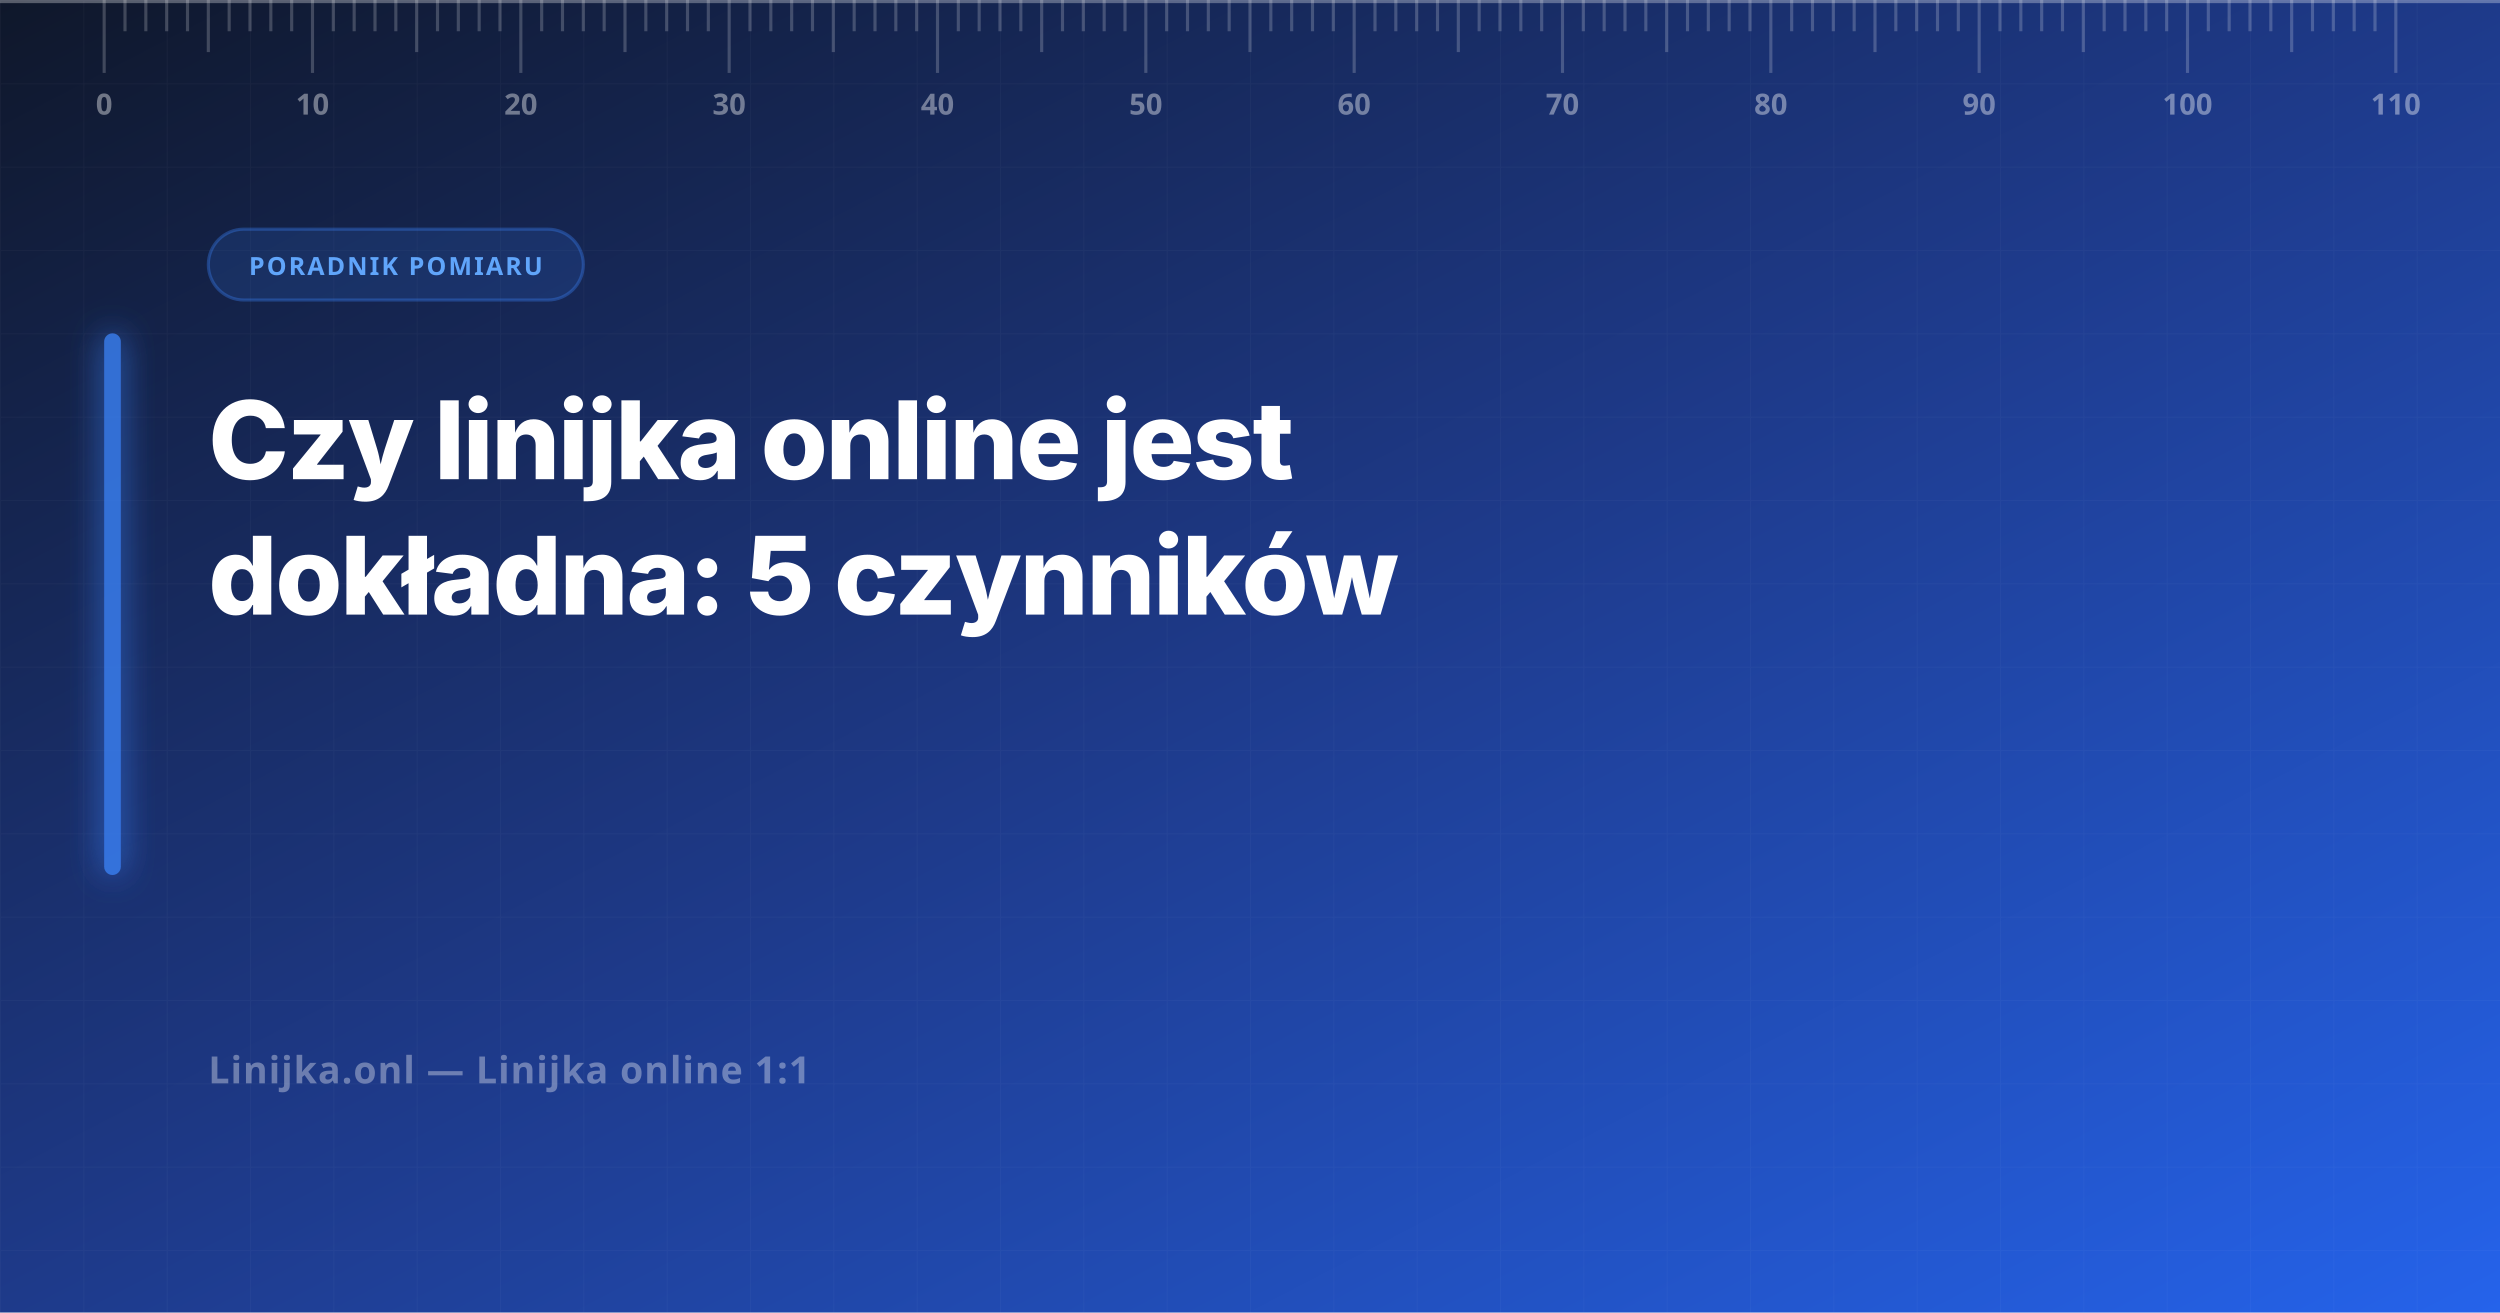
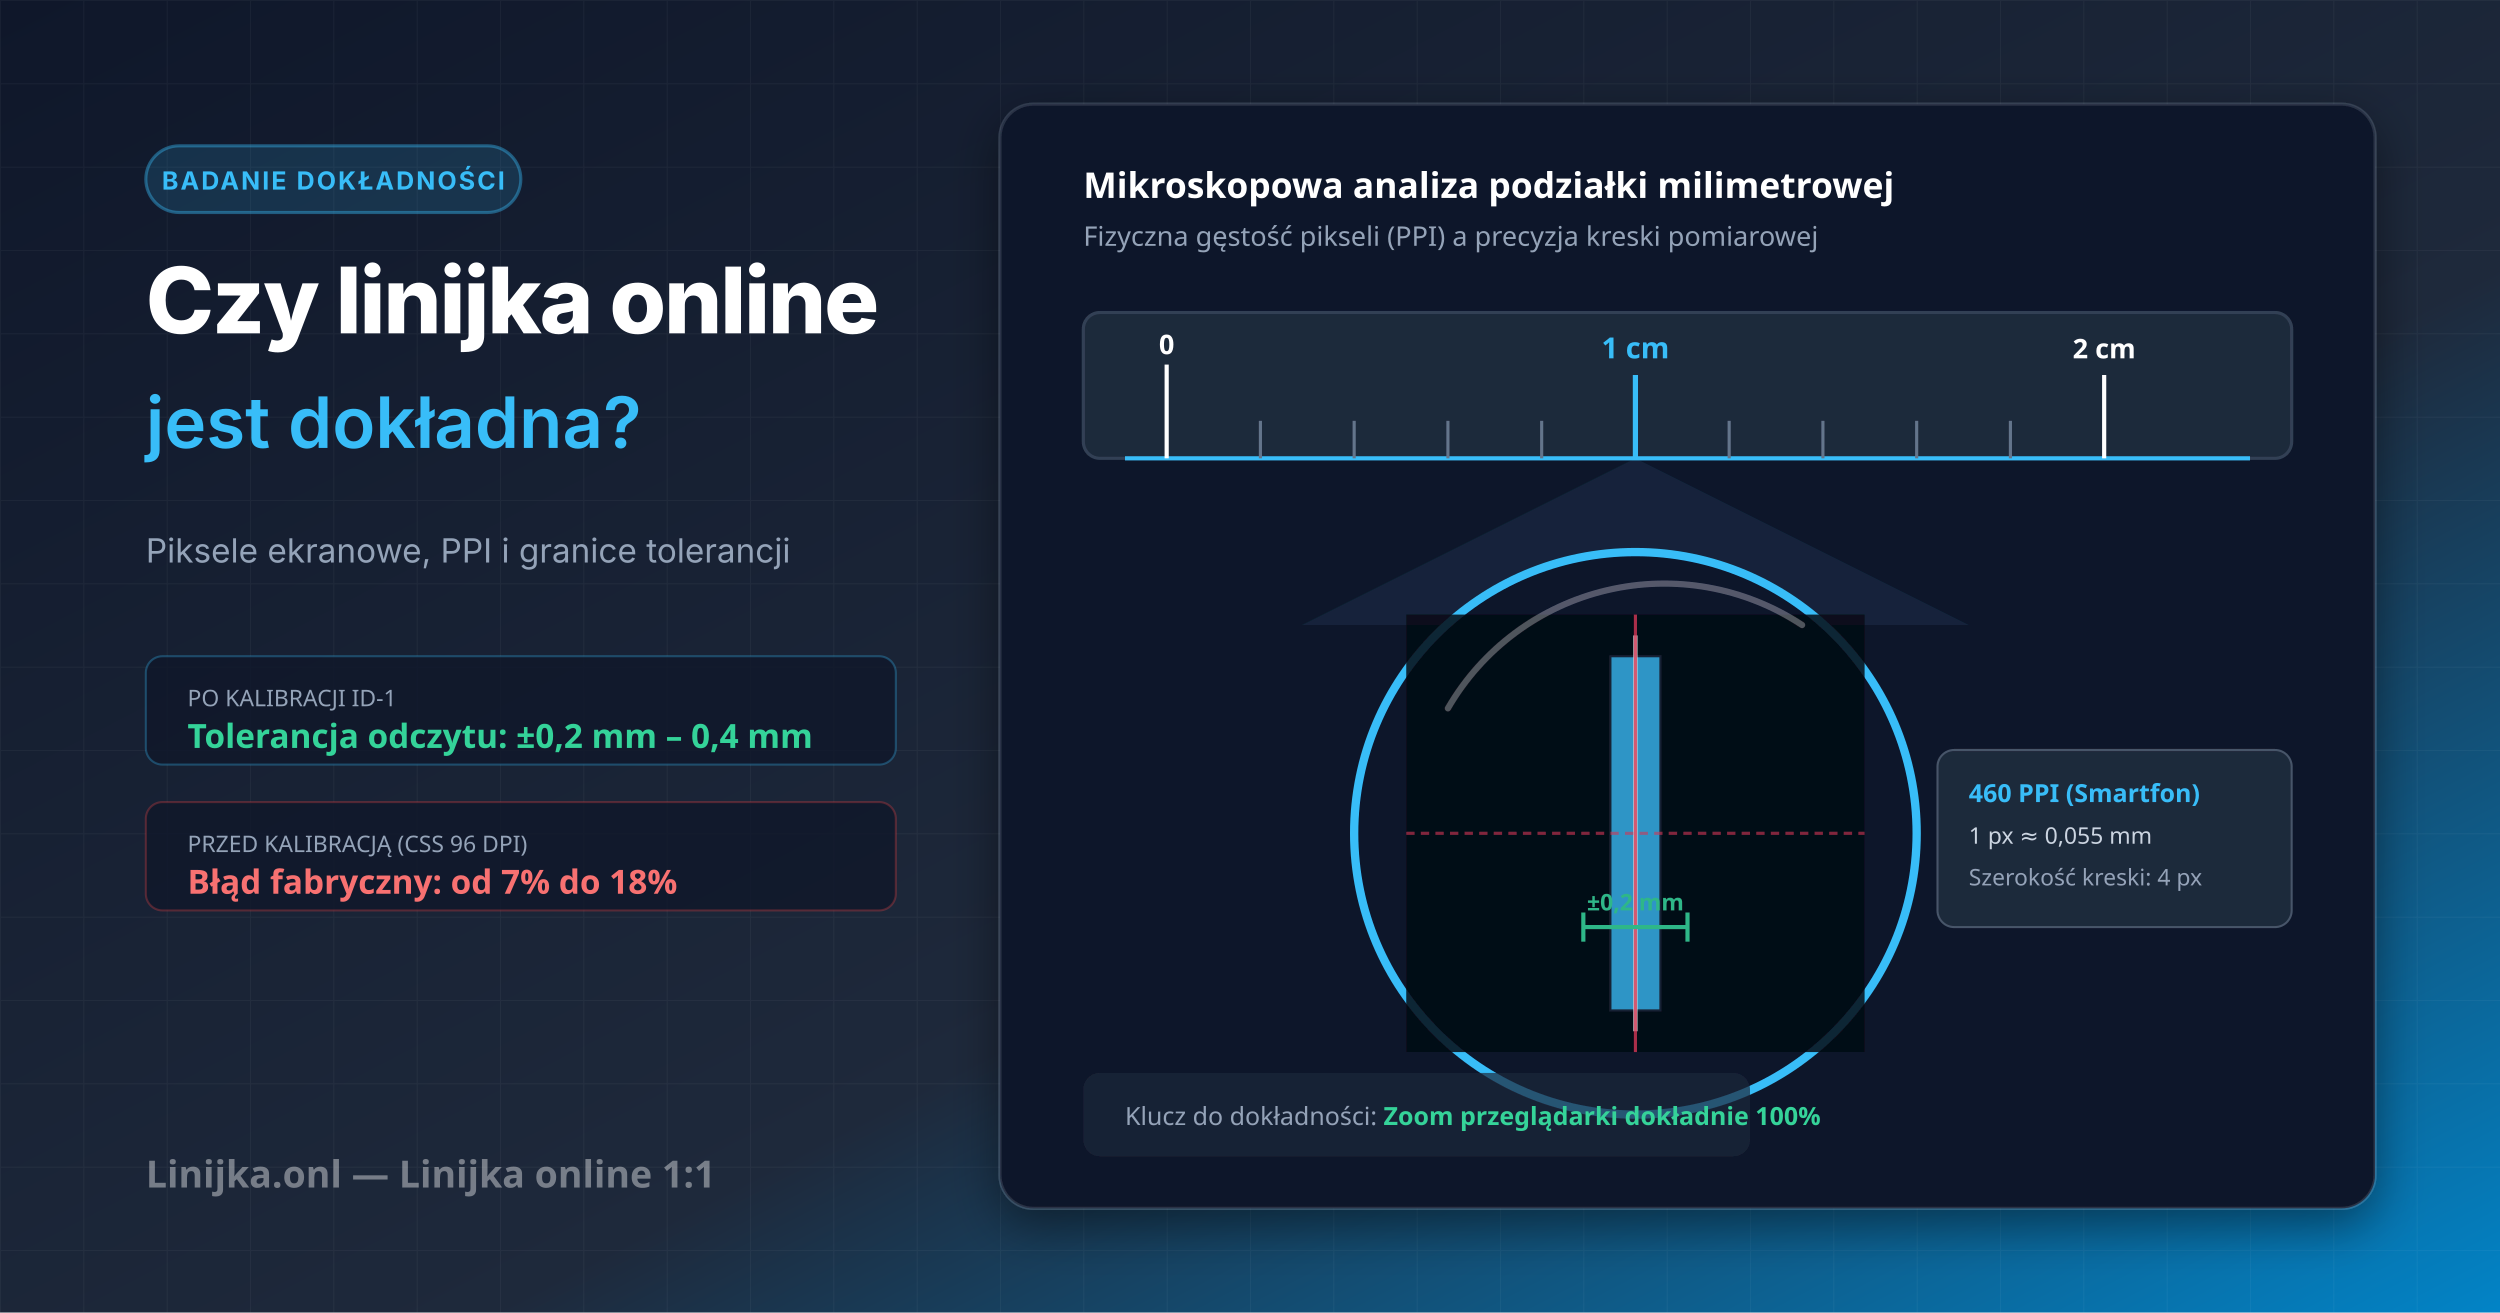
<svg xmlns="http://www.w3.org/2000/svg" viewBox="0 0 1200 630" width="1200" height="630">
  <defs>
-     <linearGradient id="grad" x1="0%" y1="0%" x2="100%" y2="100%">
-       <stop offset="0%" style="stop-color:#0F172A;stop-opacity:1" />
-       <stop offset="50%" style="stop-color:#1E3A8A;stop-opacity:1" />
-       <stop offset="100%" style="stop-color:#2563EB;stop-opacity:1" />
+     <linearGradient id="bg-grad-acc" x1="0%" y1="0%" x2="100%" y2="100%">
+       <stop offset="0%" stop-color="#0F172A" />
+       <stop offset="60%" stop-color="#1E293B" />
+       <stop offset="100%" stop-color="#0284C7" />
    </linearGradient>
-     <pattern id="grid" width="40" height="40" patternUnits="userSpaceOnUse">
-       <path d="M 40 0 L 0 0 0 40" fill="none" stroke="rgba(255,255,255,0.03)" stroke-width="1" />
+     <pattern id="grid-acc" width="40" height="40" patternUnits="userSpaceOnUse">
+       <path d="M 40 0 L 0 0 0 40" fill="none" stroke="rgba(255,255,255,0.04)" stroke-width="1" />
    </pattern>
+     <filter id="shadow-acc" x="-10%" y="-10%" width="120%" height="120%">
+       <feDropShadow dx="0" dy="8" stdDeviation="12" flood-color="#000" flood-opacity="0.45" />
+     </filter>
  </defs>
-   <rect width="100%" height="100%" fill="url(#grad)" />
-   <rect width="100%" height="100%" fill="url(#grid)" />
-   <g>
-     <line x1="0" y1="0" x2="1200" y2="0" stroke="rgba(255,255,255,0.3)" stroke-width="3" />
-     <text x="50" y="55" fill="rgba(255,255,255,0.4)" font-family="system-ui, sans-serif" font-size="14" font-weight="600" text-anchor="middle">0</text>
-     <line x1="50" y1="0" x2="50" y2="35" stroke="rgba(255,255,255,0.2)" stroke-width="1.5" />
-     <line x1="60" y1="0" x2="60" y2="15" stroke="rgba(255,255,255,0.2)" stroke-width="1.5" />
-     <line x1="70" y1="0" x2="70" y2="15" stroke="rgba(255,255,255,0.2)" stroke-width="1.5" />
-     <line x1="80" y1="0" x2="80" y2="15" stroke="rgba(255,255,255,0.2)" stroke-width="1.5" />
-     <line x1="90" y1="0" x2="90" y2="15" stroke="rgba(255,255,255,0.2)" stroke-width="1.5" />
-     <line x1="100" y1="0" x2="100" y2="25" stroke="rgba(255,255,255,0.2)" stroke-width="1.5" />
-     <line x1="110" y1="0" x2="110" y2="15" stroke="rgba(255,255,255,0.2)" stroke-width="1.5" />
-     <line x1="120" y1="0" x2="120" y2="15" stroke="rgba(255,255,255,0.2)" stroke-width="1.5" />
-     <line x1="130" y1="0" x2="130" y2="15" stroke="rgba(255,255,255,0.2)" stroke-width="1.5" />
-     <line x1="140" y1="0" x2="140" y2="15" stroke="rgba(255,255,255,0.2)" stroke-width="1.5" />
-     <text x="150" y="55" fill="rgba(255,255,255,0.4)" font-family="system-ui, sans-serif" font-size="14" font-weight="600" text-anchor="middle">10</text>
-     <line x1="150" y1="0" x2="150" y2="35" stroke="rgba(255,255,255,0.2)" stroke-width="1.5" />
-     <line x1="160" y1="0" x2="160" y2="15" stroke="rgba(255,255,255,0.2)" stroke-width="1.5" />
-     <line x1="170" y1="0" x2="170" y2="15" stroke="rgba(255,255,255,0.2)" stroke-width="1.5" />
-     <line x1="180" y1="0" x2="180" y2="15" stroke="rgba(255,255,255,0.2)" stroke-width="1.5" />
-     <line x1="190" y1="0" x2="190" y2="15" stroke="rgba(255,255,255,0.2)" stroke-width="1.5" />
-     <line x1="200" y1="0" x2="200" y2="25" stroke="rgba(255,255,255,0.2)" stroke-width="1.5" />
-     <line x1="210" y1="0" x2="210" y2="15" stroke="rgba(255,255,255,0.2)" stroke-width="1.5" />
-     <line x1="220" y1="0" x2="220" y2="15" stroke="rgba(255,255,255,0.2)" stroke-width="1.5" />
-     <line x1="230" y1="0" x2="230" y2="15" stroke="rgba(255,255,255,0.2)" stroke-width="1.5" />
-     <line x1="240" y1="0" x2="240" y2="15" stroke="rgba(255,255,255,0.2)" stroke-width="1.5" />
-     <text x="250" y="55" fill="rgba(255,255,255,0.4)" font-family="system-ui, sans-serif" font-size="14" font-weight="600" text-anchor="middle">20</text>
-     <line x1="250" y1="0" x2="250" y2="35" stroke="rgba(255,255,255,0.2)" stroke-width="1.5" />
-     <line x1="260" y1="0" x2="260" y2="15" stroke="rgba(255,255,255,0.2)" stroke-width="1.5" />
-     <line x1="270" y1="0" x2="270" y2="15" stroke="rgba(255,255,255,0.2)" stroke-width="1.5" />
-     <line x1="280" y1="0" x2="280" y2="15" stroke="rgba(255,255,255,0.2)" stroke-width="1.5" />
-     <line x1="290" y1="0" x2="290" y2="15" stroke="rgba(255,255,255,0.2)" stroke-width="1.5" />
-     <line x1="300" y1="0" x2="300" y2="25" stroke="rgba(255,255,255,0.2)" stroke-width="1.5" />
-     <line x1="310" y1="0" x2="310" y2="15" stroke="rgba(255,255,255,0.2)" stroke-width="1.5" />
-     <line x1="320" y1="0" x2="320" y2="15" stroke="rgba(255,255,255,0.2)" stroke-width="1.5" />
-     <line x1="330" y1="0" x2="330" y2="15" stroke="rgba(255,255,255,0.2)" stroke-width="1.5" />
-     <line x1="340" y1="0" x2="340" y2="15" stroke="rgba(255,255,255,0.2)" stroke-width="1.5" />
-     <text x="350" y="55" fill="rgba(255,255,255,0.4)" font-family="system-ui, sans-serif" font-size="14" font-weight="600" text-anchor="middle">30</text>
-     <line x1="350" y1="0" x2="350" y2="35" stroke="rgba(255,255,255,0.2)" stroke-width="1.5" />
-     <line x1="360" y1="0" x2="360" y2="15" stroke="rgba(255,255,255,0.2)" stroke-width="1.5" />
-     <line x1="370" y1="0" x2="370" y2="15" stroke="rgba(255,255,255,0.2)" stroke-width="1.5" />
-     <line x1="380" y1="0" x2="380" y2="15" stroke="rgba(255,255,255,0.2)" stroke-width="1.5" />
-     <line x1="390" y1="0" x2="390" y2="15" stroke="rgba(255,255,255,0.2)" stroke-width="1.5" />
-     <line x1="400" y1="0" x2="400" y2="25" stroke="rgba(255,255,255,0.2)" stroke-width="1.5" />
-     <line x1="410" y1="0" x2="410" y2="15" stroke="rgba(255,255,255,0.2)" stroke-width="1.5" />
-     <line x1="420" y1="0" x2="420" y2="15" stroke="rgba(255,255,255,0.2)" stroke-width="1.5" />
-     <line x1="430" y1="0" x2="430" y2="15" stroke="rgba(255,255,255,0.2)" stroke-width="1.5" />
-     <line x1="440" y1="0" x2="440" y2="15" stroke="rgba(255,255,255,0.2)" stroke-width="1.5" />
-     <text x="450" y="55" fill="rgba(255,255,255,0.4)" font-family="system-ui, sans-serif" font-size="14" font-weight="600" text-anchor="middle">40</text>
-     <line x1="450" y1="0" x2="450" y2="35" stroke="rgba(255,255,255,0.2)" stroke-width="1.5" />
-     <line x1="460" y1="0" x2="460" y2="15" stroke="rgba(255,255,255,0.2)" stroke-width="1.5" />
-     <line x1="470" y1="0" x2="470" y2="15" stroke="rgba(255,255,255,0.2)" stroke-width="1.5" />
-     <line x1="480" y1="0" x2="480" y2="15" stroke="rgba(255,255,255,0.2)" stroke-width="1.5" />
-     <line x1="490" y1="0" x2="490" y2="15" stroke="rgba(255,255,255,0.2)" stroke-width="1.5" />
-     <line x1="500" y1="0" x2="500" y2="25" stroke="rgba(255,255,255,0.2)" stroke-width="1.5" />
-     <line x1="510" y1="0" x2="510" y2="15" stroke="rgba(255,255,255,0.2)" stroke-width="1.5" />
-     <line x1="520" y1="0" x2="520" y2="15" stroke="rgba(255,255,255,0.2)" stroke-width="1.5" />
-     <line x1="530" y1="0" x2="530" y2="15" stroke="rgba(255,255,255,0.2)" stroke-width="1.5" />
-     <line x1="540" y1="0" x2="540" y2="15" stroke="rgba(255,255,255,0.2)" stroke-width="1.5" />
-     <text x="550" y="55" fill="rgba(255,255,255,0.4)" font-family="system-ui, sans-serif" font-size="14" font-weight="600" text-anchor="middle">50</text>
-     <line x1="550" y1="0" x2="550" y2="35" stroke="rgba(255,255,255,0.2)" stroke-width="1.5" />
-     <line x1="560" y1="0" x2="560" y2="15" stroke="rgba(255,255,255,0.2)" stroke-width="1.5" />
-     <line x1="570" y1="0" x2="570" y2="15" stroke="rgba(255,255,255,0.2)" stroke-width="1.5" />
-     <line x1="580" y1="0" x2="580" y2="15" stroke="rgba(255,255,255,0.2)" stroke-width="1.5" />
-     <line x1="590" y1="0" x2="590" y2="15" stroke="rgba(255,255,255,0.2)" stroke-width="1.5" />
-     <line x1="600" y1="0" x2="600" y2="25" stroke="rgba(255,255,255,0.2)" stroke-width="1.5" />
-     <line x1="610" y1="0" x2="610" y2="15" stroke="rgba(255,255,255,0.2)" stroke-width="1.5" />
-     <line x1="620" y1="0" x2="620" y2="15" stroke="rgba(255,255,255,0.2)" stroke-width="1.5" />
-     <line x1="630" y1="0" x2="630" y2="15" stroke="rgba(255,255,255,0.2)" stroke-width="1.5" />
-     <line x1="640" y1="0" x2="640" y2="15" stroke="rgba(255,255,255,0.2)" stroke-width="1.5" />
-     <text x="650" y="55" fill="rgba(255,255,255,0.4)" font-family="system-ui, sans-serif" font-size="14" font-weight="600" text-anchor="middle">60</text>
-     <line x1="650" y1="0" x2="650" y2="35" stroke="rgba(255,255,255,0.2)" stroke-width="1.5" />
-     <line x1="660" y1="0" x2="660" y2="15" stroke="rgba(255,255,255,0.2)" stroke-width="1.5" />
-     <line x1="670" y1="0" x2="670" y2="15" stroke="rgba(255,255,255,0.2)" stroke-width="1.5" />
-     <line x1="680" y1="0" x2="680" y2="15" stroke="rgba(255,255,255,0.2)" stroke-width="1.5" />
-     <line x1="690" y1="0" x2="690" y2="15" stroke="rgba(255,255,255,0.2)" stroke-width="1.5" />
-     <line x1="700" y1="0" x2="700" y2="25" stroke="rgba(255,255,255,0.2)" stroke-width="1.5" />
-     <line x1="710" y1="0" x2="710" y2="15" stroke="rgba(255,255,255,0.2)" stroke-width="1.5" />
-     <line x1="720" y1="0" x2="720" y2="15" stroke="rgba(255,255,255,0.2)" stroke-width="1.5" />
-     <line x1="730" y1="0" x2="730" y2="15" stroke="rgba(255,255,255,0.2)" stroke-width="1.5" />
-     <line x1="740" y1="0" x2="740" y2="15" stroke="rgba(255,255,255,0.2)" stroke-width="1.5" />
-     <text x="750" y="55" fill="rgba(255,255,255,0.4)" font-family="system-ui, sans-serif" font-size="14" font-weight="600" text-anchor="middle">70</text>
-     <line x1="750" y1="0" x2="750" y2="35" stroke="rgba(255,255,255,0.2)" stroke-width="1.5" />
-     <line x1="760" y1="0" x2="760" y2="15" stroke="rgba(255,255,255,0.2)" stroke-width="1.5" />
-     <line x1="770" y1="0" x2="770" y2="15" stroke="rgba(255,255,255,0.2)" stroke-width="1.5" />
-     <line x1="780" y1="0" x2="780" y2="15" stroke="rgba(255,255,255,0.2)" stroke-width="1.5" />
-     <line x1="790" y1="0" x2="790" y2="15" stroke="rgba(255,255,255,0.2)" stroke-width="1.5" />
-     <line x1="800" y1="0" x2="800" y2="25" stroke="rgba(255,255,255,0.2)" stroke-width="1.5" />
-     <line x1="810" y1="0" x2="810" y2="15" stroke="rgba(255,255,255,0.2)" stroke-width="1.5" />
-     <line x1="820" y1="0" x2="820" y2="15" stroke="rgba(255,255,255,0.2)" stroke-width="1.5" />
-     <line x1="830" y1="0" x2="830" y2="15" stroke="rgba(255,255,255,0.2)" stroke-width="1.5" />
-     <line x1="840" y1="0" x2="840" y2="15" stroke="rgba(255,255,255,0.2)" stroke-width="1.5" />
-     <text x="850" y="55" fill="rgba(255,255,255,0.4)" font-family="system-ui, sans-serif" font-size="14" font-weight="600" text-anchor="middle">80</text>
-     <line x1="850" y1="0" x2="850" y2="35" stroke="rgba(255,255,255,0.2)" stroke-width="1.5" />
-     <line x1="860" y1="0" x2="860" y2="15" stroke="rgba(255,255,255,0.2)" stroke-width="1.5" />
-     <line x1="870" y1="0" x2="870" y2="15" stroke="rgba(255,255,255,0.2)" stroke-width="1.5" />
-     <line x1="880" y1="0" x2="880" y2="15" stroke="rgba(255,255,255,0.2)" stroke-width="1.5" />
-     <line x1="890" y1="0" x2="890" y2="15" stroke="rgba(255,255,255,0.2)" stroke-width="1.5" />
-     <line x1="900" y1="0" x2="900" y2="25" stroke="rgba(255,255,255,0.2)" stroke-width="1.5" />
-     <line x1="910" y1="0" x2="910" y2="15" stroke="rgba(255,255,255,0.2)" stroke-width="1.5" />
-     <line x1="920" y1="0" x2="920" y2="15" stroke="rgba(255,255,255,0.2)" stroke-width="1.5" />
-     <line x1="930" y1="0" x2="930" y2="15" stroke="rgba(255,255,255,0.2)" stroke-width="1.5" />
-     <line x1="940" y1="0" x2="940" y2="15" stroke="rgba(255,255,255,0.2)" stroke-width="1.5" />
-     <text x="950" y="55" fill="rgba(255,255,255,0.4)" font-family="system-ui, sans-serif" font-size="14" font-weight="600" text-anchor="middle">90</text>
-     <line x1="950" y1="0" x2="950" y2="35" stroke="rgba(255,255,255,0.2)" stroke-width="1.5" />
-     <line x1="960" y1="0" x2="960" y2="15" stroke="rgba(255,255,255,0.2)" stroke-width="1.5" />
-     <line x1="970" y1="0" x2="970" y2="15" stroke="rgba(255,255,255,0.2)" stroke-width="1.5" />
-     <line x1="980" y1="0" x2="980" y2="15" stroke="rgba(255,255,255,0.2)" stroke-width="1.5" />
-     <line x1="990" y1="0" x2="990" y2="15" stroke="rgba(255,255,255,0.2)" stroke-width="1.5" />
-     <line x1="1000" y1="0" x2="1000" y2="25" stroke="rgba(255,255,255,0.2)" stroke-width="1.5" />
-     <line x1="1010" y1="0" x2="1010" y2="15" stroke="rgba(255,255,255,0.2)" stroke-width="1.5" />
-     <line x1="1020" y1="0" x2="1020" y2="15" stroke="rgba(255,255,255,0.2)" stroke-width="1.5" />
-     <line x1="1030" y1="0" x2="1030" y2="15" stroke="rgba(255,255,255,0.2)" stroke-width="1.5" />
-     <line x1="1040" y1="0" x2="1040" y2="15" stroke="rgba(255,255,255,0.2)" stroke-width="1.5" />
-     <text x="1050" y="55" fill="rgba(255,255,255,0.4)" font-family="system-ui, sans-serif" font-size="14" font-weight="600" text-anchor="middle">100</text>
-     <line x1="1050" y1="0" x2="1050" y2="35" stroke="rgba(255,255,255,0.2)" stroke-width="1.5" />
-     <line x1="1060" y1="0" x2="1060" y2="15" stroke="rgba(255,255,255,0.2)" stroke-width="1.5" />
-     <line x1="1070" y1="0" x2="1070" y2="15" stroke="rgba(255,255,255,0.2)" stroke-width="1.5" />
-     <line x1="1080" y1="0" x2="1080" y2="15" stroke="rgba(255,255,255,0.2)" stroke-width="1.5" />
-     <line x1="1090" y1="0" x2="1090" y2="15" stroke="rgba(255,255,255,0.2)" stroke-width="1.5" />
-     <line x1="1100" y1="0" x2="1100" y2="25" stroke="rgba(255,255,255,0.2)" stroke-width="1.5" />
-     <line x1="1110" y1="0" x2="1110" y2="15" stroke="rgba(255,255,255,0.2)" stroke-width="1.5" />
-     <line x1="1120" y1="0" x2="1120" y2="15" stroke="rgba(255,255,255,0.2)" stroke-width="1.5" />
-     <line x1="1130" y1="0" x2="1130" y2="15" stroke="rgba(255,255,255,0.2)" stroke-width="1.5" />
-     <line x1="1140" y1="0" x2="1140" y2="15" stroke="rgba(255,255,255,0.2)" stroke-width="1.5" />
-     <text x="1150" y="55" fill="rgba(255,255,255,0.4)" font-family="system-ui, sans-serif" font-size="14" font-weight="600" text-anchor="middle">110</text>
-     <line x1="1150" y1="0" x2="1150" y2="35" stroke="rgba(255,255,255,0.2)" stroke-width="1.5" />
+   <rect width="100%" height="100%" fill="url(#bg-grad-acc)" />
+   <rect width="100%" height="100%" fill="url(#grid-acc)" />
+   <rect x="70" y="70" width="180" height="32" rx="16" fill="rgba(56, 189, 248, 0.15)" stroke="rgba(56, 189, 248, 0.4)" stroke-width="1.5" />
+   <text x="160" y="91" fill="#38BDF8" font-family="system-ui, -apple-system, sans-serif" font-size="12" font-weight="700" letter-spacing="1px" text-anchor="middle">BADANIE DOKŁADNOŚCI</text>
+   <text x="70" y="160" fill="#FFFFFF" font-family="system-ui, -apple-system, sans-serif" font-size="44" font-weight="800" letter-spacing="-1px">Czy linijka online</text>
+   <text x="70" y="215" fill="#38BDF8" font-family="system-ui, -apple-system, sans-serif" font-size="34" font-weight="600">jest dokładna?</text>
+   <text x="70" y="270" fill="#94A3B8" font-family="system-ui, -apple-system, sans-serif" font-size="16" font-weight="400">Piksele ekranowe, PPI i granice tolerancji</text>
+   <g transform="translate(70, 315)">
+     <rect width="360" height="52" rx="8" fill="rgba(15, 23, 42, 0.8)" stroke="rgba(56, 189, 248, 0.3)" />
+     <text x="20" y="24" fill="#94A3B8" font-family="system-ui, sans-serif" font-size="11">PO KALIBRACJI ID-1</text>
+     <text x="20" y="44" fill="#34D399" font-family="system-ui, sans-serif" font-size="16" font-weight="700">Tolerancja odczytu: ±0,2 mm – 0,4 mm</text>
  </g>
-   <rect x="50" y="160" width="8" height="260" rx="4" fill="#3B82F6" opacity="0.8" style="filter: drop-shadow(0px 0px 8px #3B82F6);" />
-   <rect x="100" y="110" width="180" height="34" rx="17" fill="rgba(59, 130, 246, 0.15)" stroke="rgba(59, 130, 246, 0.35)" stroke-width="1.5" />
-   <text x="190" y="132" fill="#60A5FA" font-family="system-ui, sans-serif" font-size="12" font-weight="700" letter-spacing="1px" text-anchor="middle">PORADNIK POMIARU</text>
-   <g>
-     <text x="100" y="230" fill="#FFFFFF" font-family="system-ui, -apple-system, sans-serif" font-size="52" font-weight="800" letter-spacing="-1px">Czy linijka online jest</text>
-     <text x="100" y="295" fill="#FFFFFF" font-family="system-ui, -apple-system, sans-serif" font-size="52" font-weight="800" letter-spacing="-1px">dokładna: 5 czynników</text>
+   <g transform="translate(70, 385)">
+     <rect width="360" height="52" rx="8" fill="rgba(15, 23, 42, 0.8)" stroke="rgba(239, 68, 68, 0.3)" />
+     <text x="20" y="24" fill="#94A3B8" font-family="system-ui, sans-serif" font-size="11">PRZED KALIBRACJĄ (CSS 96 DPI)</text>
+     <text x="20" y="44" fill="#F87171" font-family="system-ui, sans-serif" font-size="16" font-weight="700">Błąd fabryczny: od 7% do 18%</text>
  </g>
-   <text x="100" y="520" fill="rgba(255,255,255,0.35)" font-family="system-ui, sans-serif" font-size="18" font-weight="600" letter-spacing="0.5px">Linijka.onl — Linijka online 1:1</text>
+   <text x="70" y="570" fill="rgba(255,255,255,0.4)" font-family="system-ui, sans-serif" font-size="18" font-weight="600">Linijka.onl — Linijka online 1:1</text>
+   <g transform="translate(480, 50)" filter="url(#shadow-acc)">
+     <rect width="660" height="530" rx="16" fill="#0F172A" stroke="rgba(148, 163, 184, 0.2)" stroke-width="1.5" />
+     <text x="40" y="45" fill="#FFFFFF" font-family="system-ui, sans-serif" font-size="17" font-weight="700">Mikroskopowa analiza podziałki milimetrowej</text>
+     <text x="40" y="68" fill="#94A3B8" font-family="system-ui, sans-serif" font-size="13">Fizyczna gęstość pikseli (PPI) a precyzja kreski pomiarowej</text>
+     <g transform="translate(40, 100)">
+       <rect width="580" height="70" rx="8" fill="#1E293B" stroke="#334155" stroke-width="1.5" />
+       <line x1="20" y1="70" x2="560" y2="70" stroke="#38BDF8" stroke-width="2" />
+       <line x1="40" y1="70" x2="40" y2="25" stroke="#FFFFFF" stroke-width="2" />
+       <text x="40" y="20" fill="#FFFFFF" font-family="system-ui, sans-serif" font-size="13" font-weight="700" text-anchor="middle">0</text>
+       <line x1="85" y1="70" x2="85" y2="52" stroke="#64748B" stroke-width="1.5" />
+       <line x1="130" y1="70" x2="130" y2="52" stroke="#64748B" stroke-width="1.5" />
+       <line x1="175" y1="70" x2="175" y2="52" stroke="#64748B" stroke-width="1.5" />
+       <line x1="220" y1="70" x2="220" y2="52" stroke="#64748B" stroke-width="1.5" />
+       <line x1="265" y1="70" x2="265" y2="30" stroke="#38BDF8" stroke-width="2.5" />
+       <text x="265" y="22" fill="#38BDF8" font-family="system-ui, sans-serif" font-size="14" font-weight="800" text-anchor="middle">1 cm</text>
+       <line x1="310" y1="70" x2="310" y2="52" stroke="#64748B" stroke-width="1.5" />
+       <line x1="355" y1="70" x2="355" y2="52" stroke="#64748B" stroke-width="1.5" />
+       <line x1="400" y1="70" x2="400" y2="52" stroke="#64748B" stroke-width="1.5" />
+       <line x1="445" y1="70" x2="445" y2="52" stroke="#64748B" stroke-width="1.5" />
+       <line x1="490" y1="70" x2="490" y2="30" stroke="#FFFFFF" stroke-width="2" />
+       <text x="490" y="22" fill="#FFFFFF" font-family="system-ui, sans-serif" font-size="13" font-weight="700" text-anchor="middle">2 cm</text>
+     </g>
+     <g transform="translate(305, 170)">
+       <polygon points="0,0 -160,80 160,80" fill="rgba(56, 189, 248, 0.08)" />
+       <circle cx="0" cy="180" r="135" fill="#0B132B" stroke="#38BDF8" stroke-width="4" />
+       <g transform="translate(-110, 75)" opacity="0.85">
+         <rect x="0" y="0" width="220" height="210" fill="#050B14" />
+         <g stroke="#1E293B" stroke-width="1">
+           <rect x="98" y="20" width="24" height="170" fill="#38BDF8" opacity="0.9" />
+           <line x1="110" y1="10" x2="110" y2="200" stroke="#FFFFFF" stroke-width="2" />
+         </g>
+         <line x1="0" y1="105" x2="220" y2="105" stroke="rgba(244, 63, 94, 0.6)" stroke-width="1.5" stroke-dasharray="4 3" />
+         <line x1="110" y1="0" x2="110" y2="210" stroke="rgba(244, 63, 94, 0.8)" stroke-width="1.5" />
+         <line x1="85" y1="150" x2="135" y2="150" stroke="#34D399" stroke-width="2" />
+         <line x1="85" y1="143" x2="85" y2="157" stroke="#34D399" stroke-width="2" />
+         <line x1="135" y1="143" x2="135" y2="157" stroke="#34D399" stroke-width="2" />
+         <text x="110" y="142" fill="#34D399" font-family="system-ui, sans-serif" font-size="11" font-weight="700" text-anchor="middle">±0,2 mm</text>
+       </g>
+       <path d="M -90 120 A 120 120 0 0 1 80 80" fill="none" stroke="rgba(255,255,255,0.3)" stroke-width="3" stroke-linecap="round" />
+       <g transform="translate(145, 140)">
+         <rect width="170" height="85" rx="8" fill="#1E293B" stroke="#475569" />
+         <text x="15" y="25" fill="#38BDF8" font-family="system-ui, sans-serif" font-size="12" font-weight="800">460 PPI (Smartfon)</text>
+         <text x="15" y="45" fill="#CBD5E1" font-family="system-ui, sans-serif" font-size="11">1 px ≈ 0,055 mm</text>
+         <text x="15" y="65" fill="#94A3B8" font-family="system-ui, sans-serif" font-size="11">Szerokość kreski: 4 px</text>
+       </g>
+     </g>
+     <g transform="translate(40, 465)">
+       <rect width="320" height="40" rx="8" fill="rgba(30, 41, 59, 0.7)" />
+       <text x="20" y="25" fill="#94A3B8" font-family="system-ui, sans-serif" font-size="12">Klucz do dokładności: <tspan fill="#34D399" font-weight="700">Zoom przeglądarki dokładnie 100%</tspan>
+       </text>
+     </g>
+   </g>
</svg>
